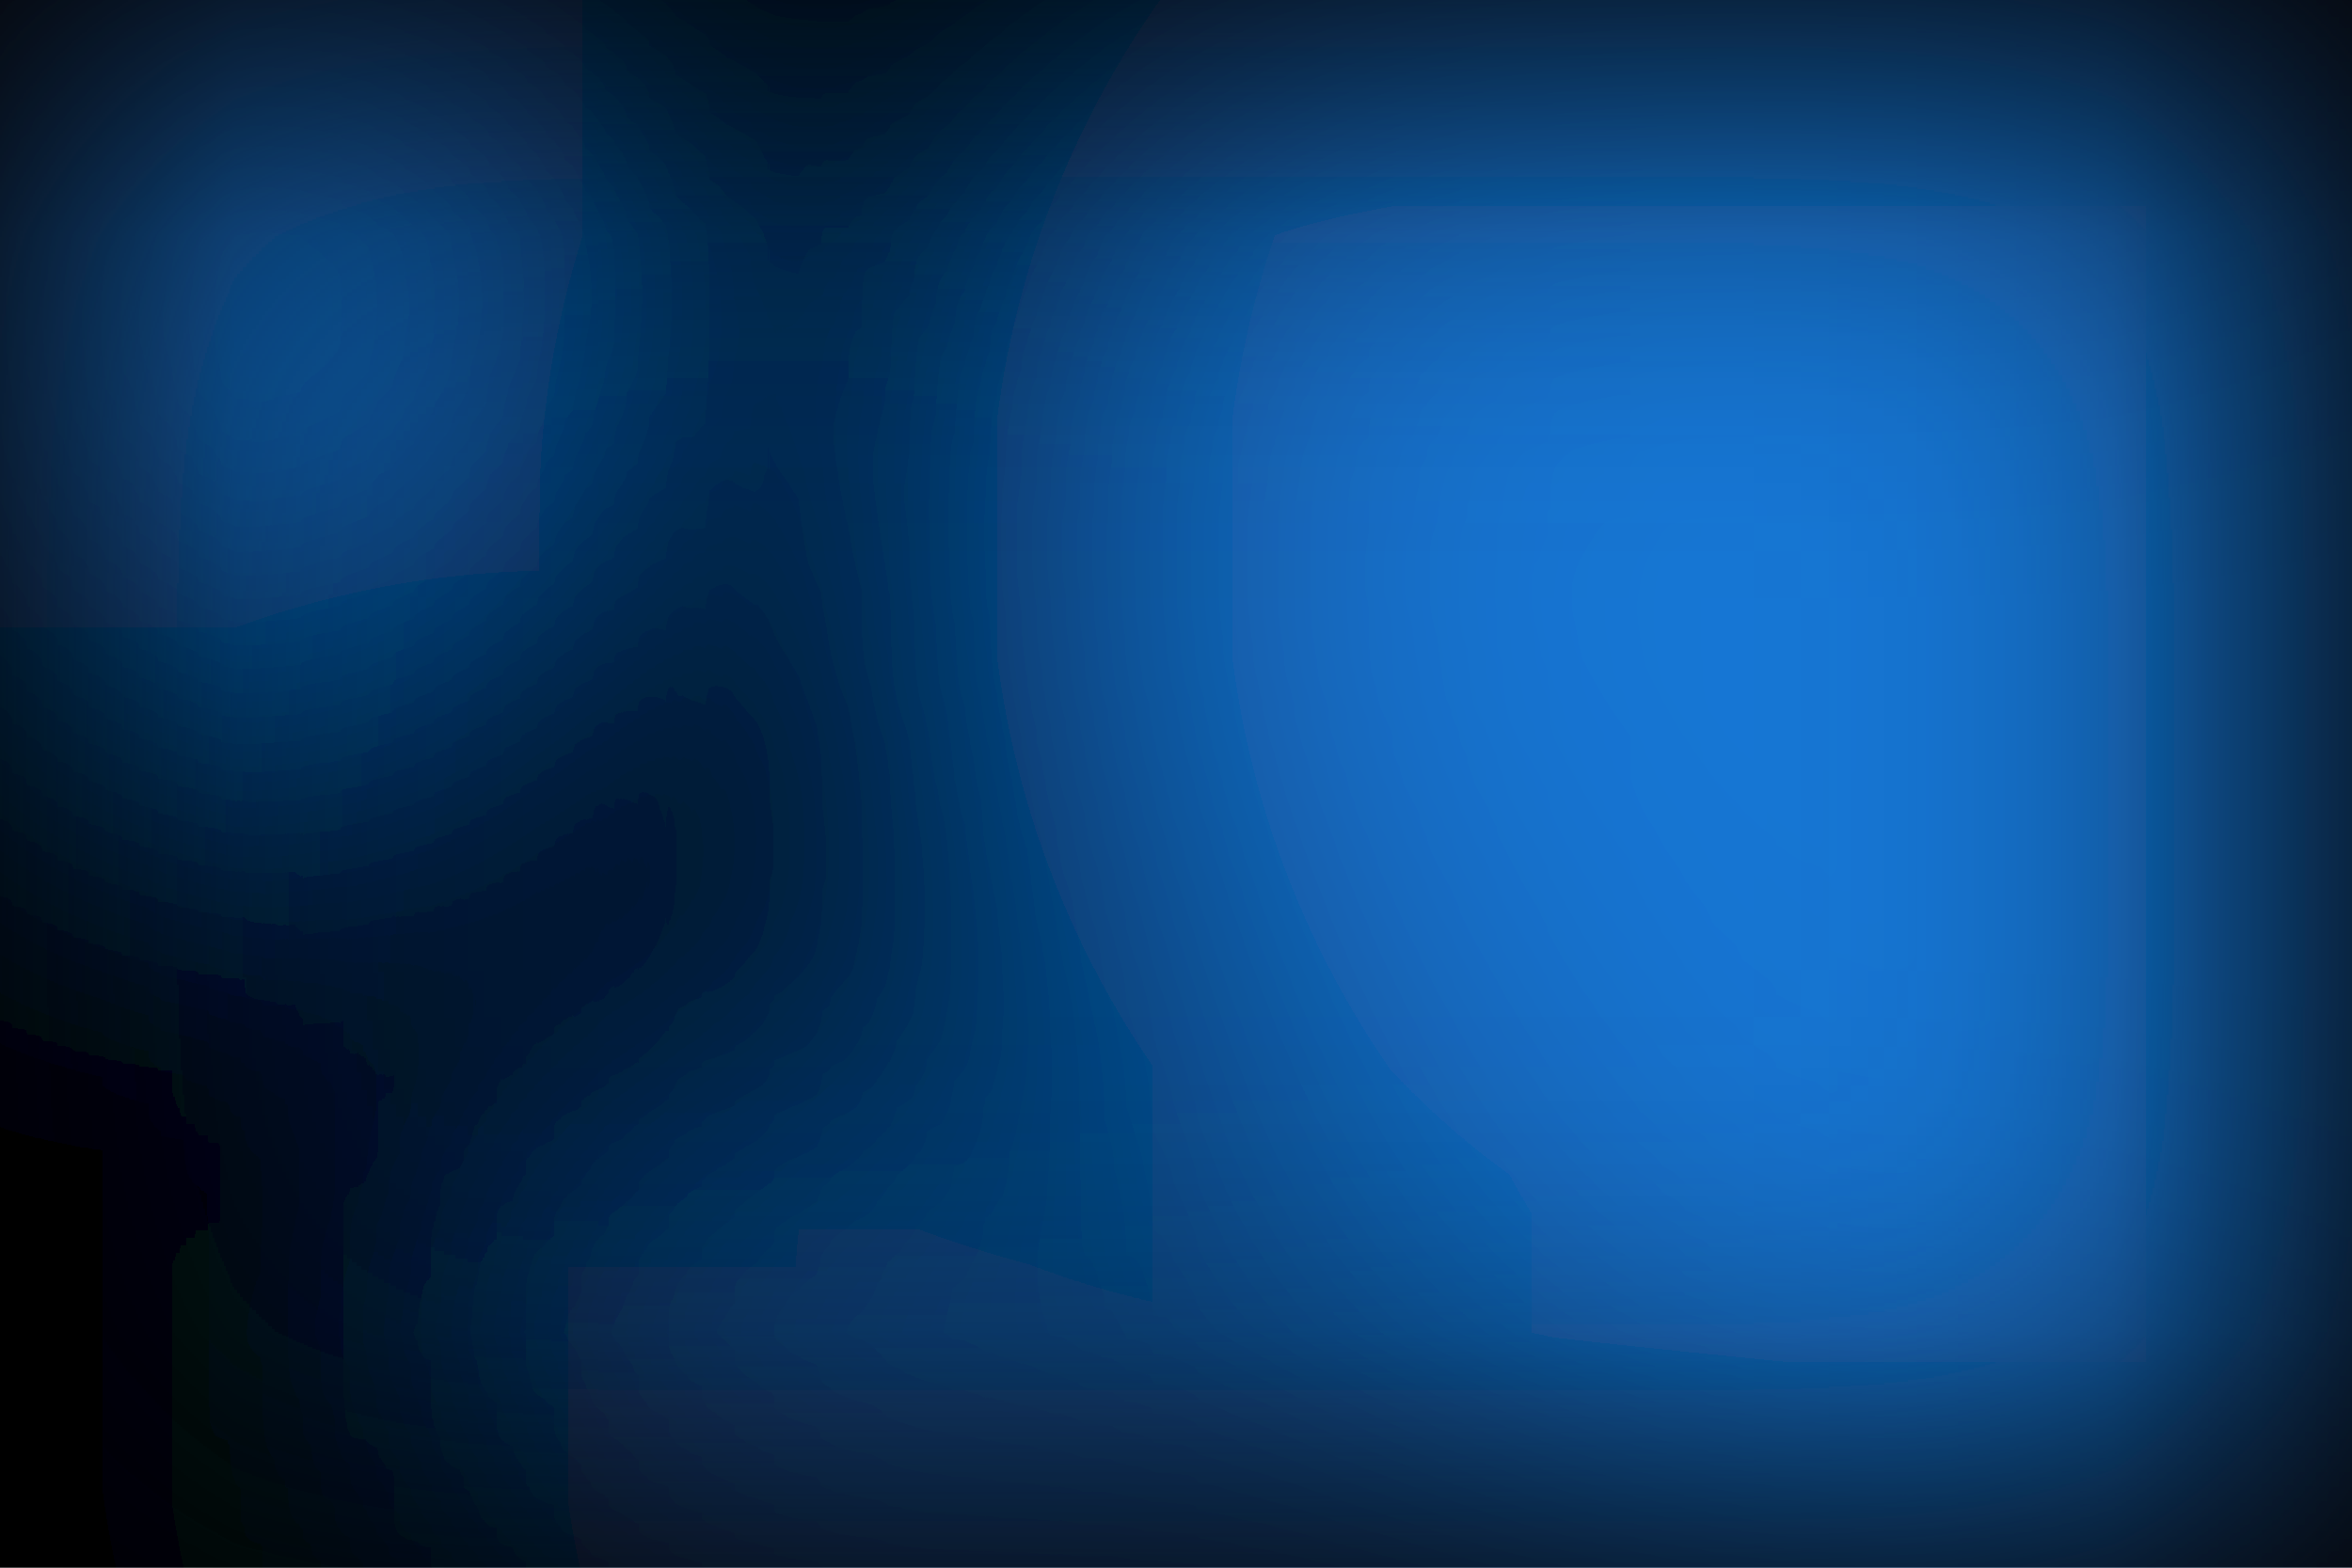
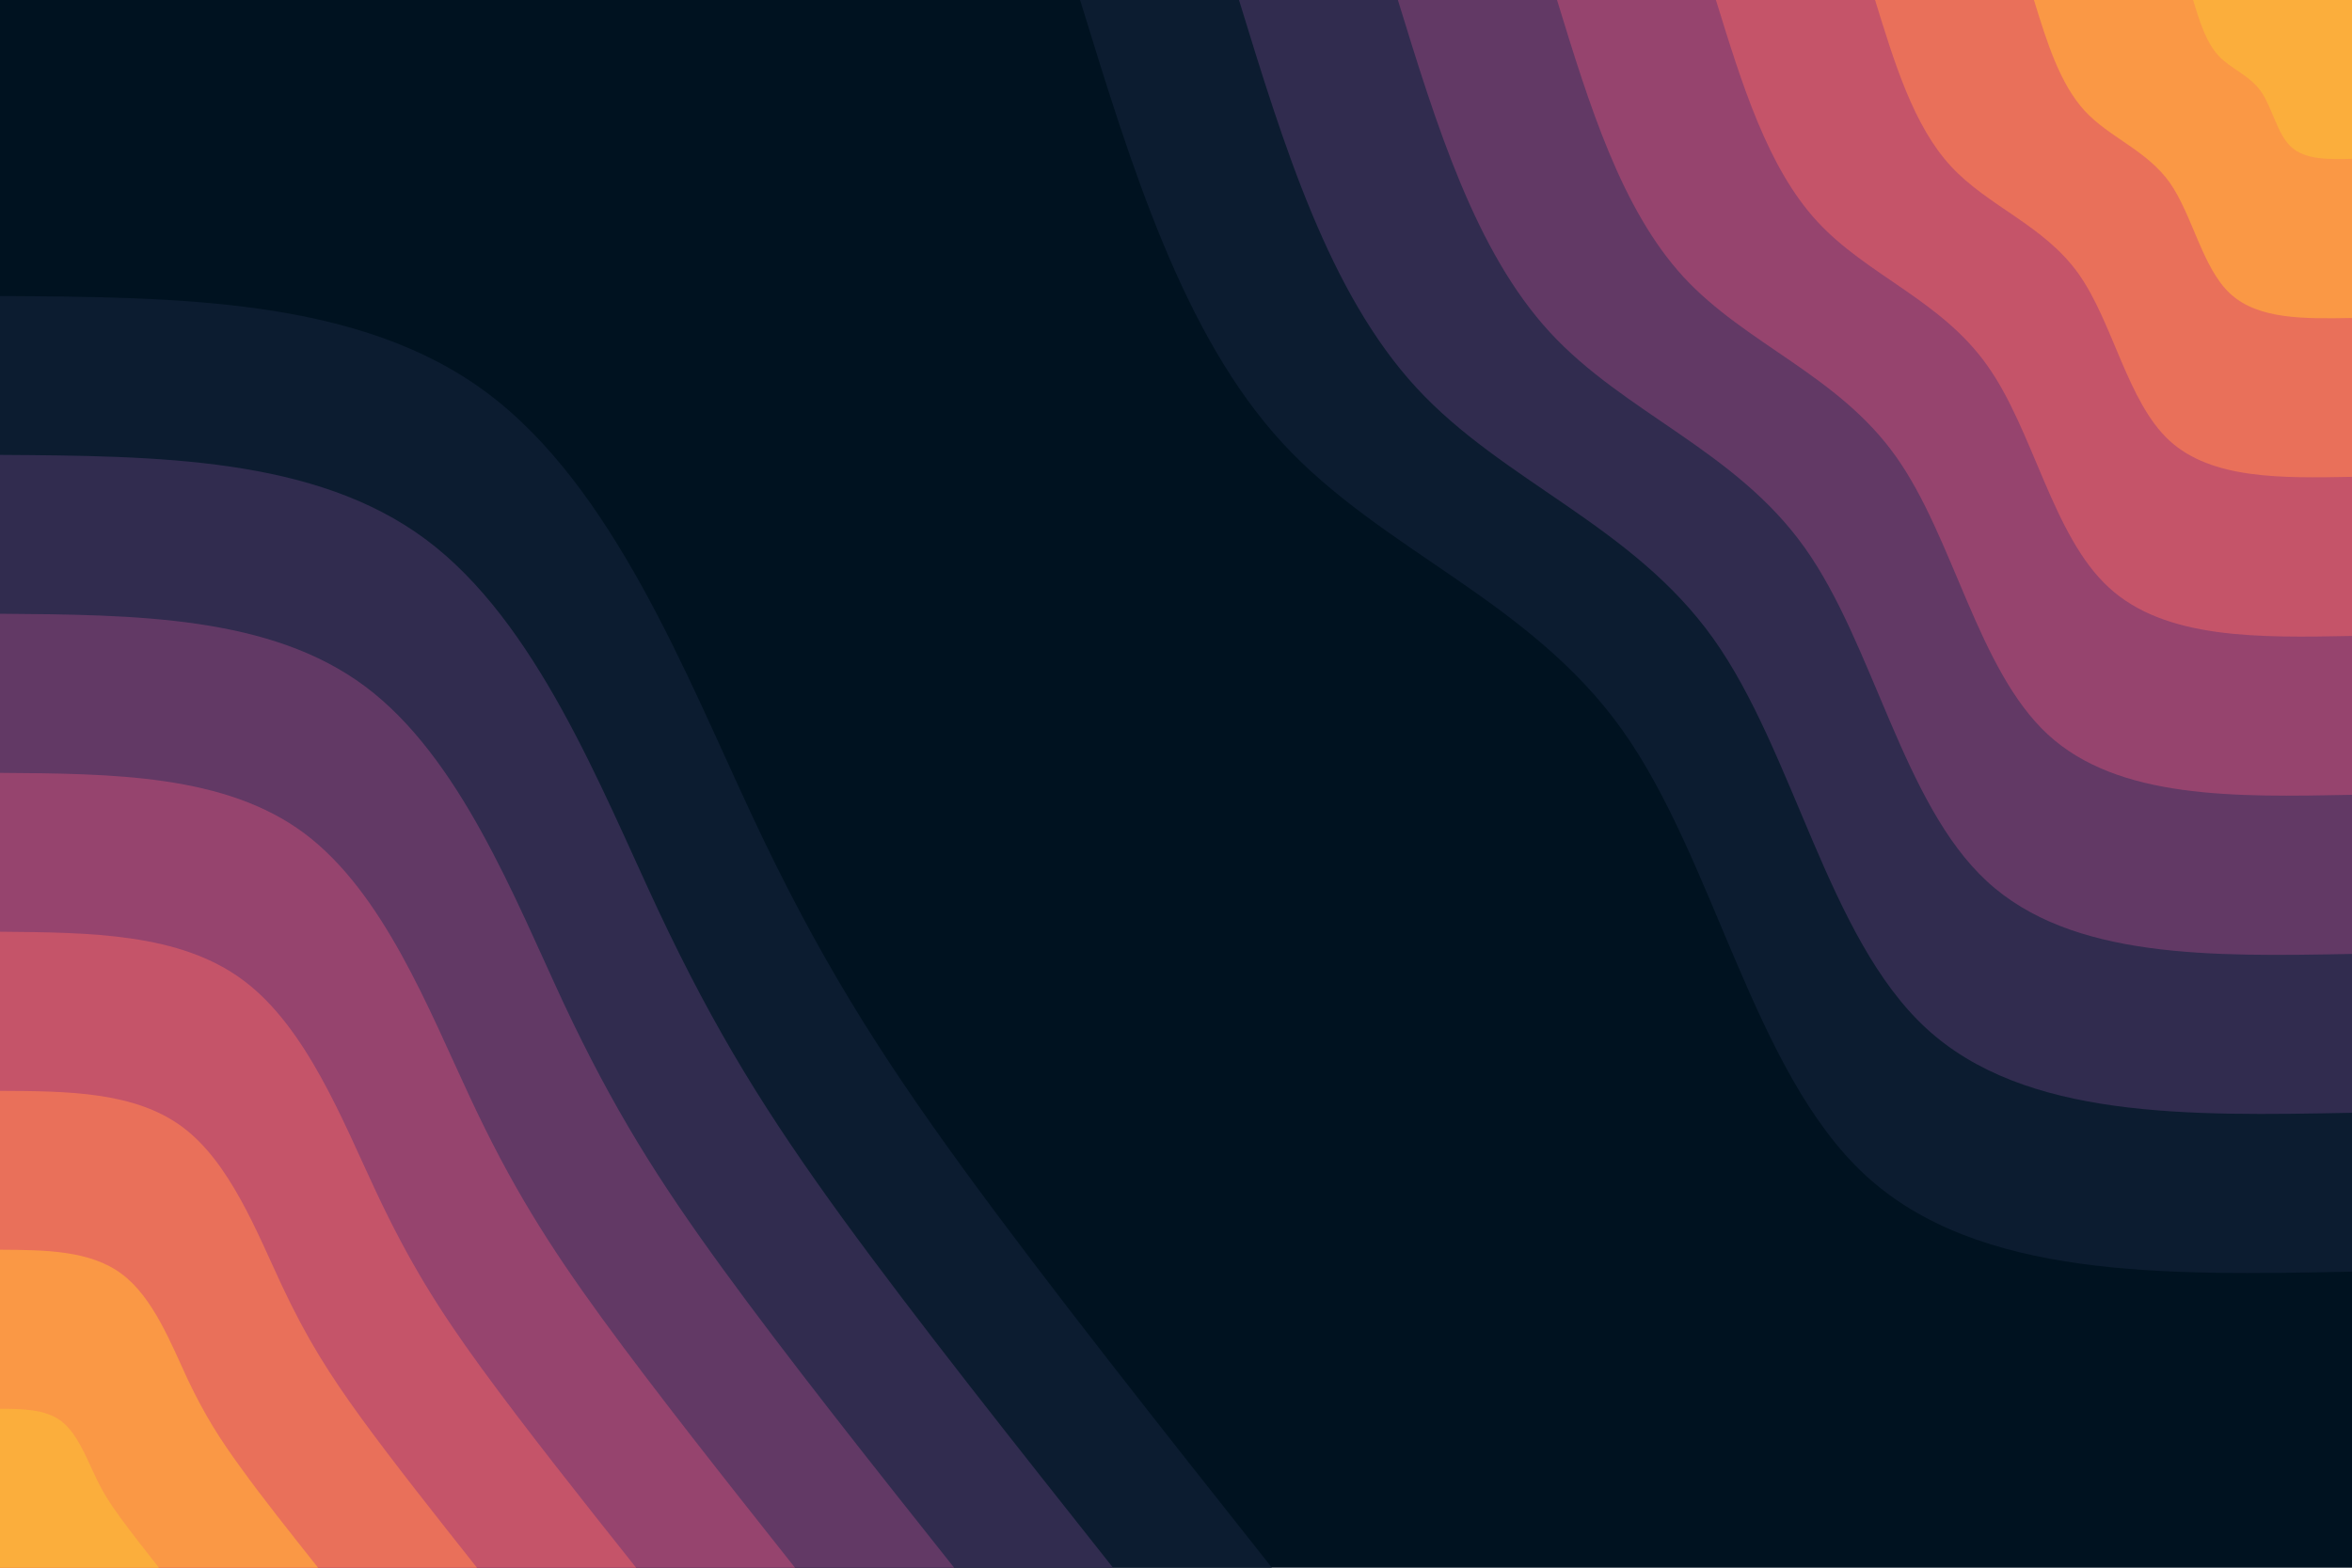
<svg xmlns="http://www.w3.org/2000/svg" id="visual" viewBox="0 0 900 600" width="900" height="600" version="1.1">
+   <rect x="0" y="0" width="900" height="600" fill="#001220" />
  <defs>
-     <filter id="blur1" x="-10%" y="-10%" width="120%" height="120%">
-       <feFlood flood-opacity="0" result="BackgroundImageFix" />
-       <feBlend mode="normal" in="SourceGraphic" in2="BackgroundImageFix" result="shape" />
-       <feGaussianBlur stdDeviation="161" result="effect1_foregroundBlur" />
-     </filter>
+     <linearGradient id="grad1_0" x1="33.3%" y1="0%" x2="100%" y2="100%">
+       <stop offset="20%" stop-color="#fbae3c" stop-opacity="1" />
+       <stop offset="80%" stop-color="#fbae3c" stop-opacity="1" />
+     </linearGradient>
  </defs>
-   <rect width="900" height="600" fill="#000000" />
-   <g filter="url(#blur1)">
-     <circle cx="175" cy="214" fill="#1976d4" r="357" />
-     <circle cx="168" cy="575" fill="#000000" r="357" />
-     <circle cx="865" cy="429" fill="#1976d4" r="357" />
-     <circle cx="616" cy="523" fill="#1976d4" r="357" />
-     <circle cx="518" cy="198" fill="#000000" r="357" />
-     <circle cx="781" cy="206" fill="#1976d4" r="357" />
+   <defs>
+     <linearGradient id="grad1_1" x1="33.3%" y1="0%" x2="100%" y2="100%">
+       <stop offset="20%" stop-color="#fbae3c" stop-opacity="1" />
+       <stop offset="80%" stop-color="#f48350" stop-opacity="1" />
+     </linearGradient>
+   </defs>
+   <defs>
+     <linearGradient id="grad1_2" x1="33.3%" y1="0%" x2="100%" y2="100%">
+       <stop offset="20%" stop-color="#d96162" stop-opacity="1" />
+       <stop offset="80%" stop-color="#f48350" stop-opacity="1" />
+     </linearGradient>
+   </defs>
+   <defs>
+     <linearGradient id="grad1_3" x1="33.3%" y1="0%" x2="100%" y2="100%">
+       <stop offset="20%" stop-color="#d96162" stop-opacity="1" />
+       <stop offset="80%" stop-color="#af4b6d" stop-opacity="1" />
+     </linearGradient>
+   </defs>
+   <defs>
+     <linearGradient id="grad1_4" x1="33.3%" y1="0%" x2="100%" y2="100%">
+       <stop offset="20%" stop-color="#7c3e6b" stop-opacity="1" />
+       <stop offset="80%" stop-color="#af4b6d" stop-opacity="1" />
+     </linearGradient>
+   </defs>
+   <defs>
+     <linearGradient id="grad1_5" x1="33.3%" y1="0%" x2="100%" y2="100%">
+       <stop offset="20%" stop-color="#7c3e6b" stop-opacity="1" />
+       <stop offset="80%" stop-color="#49335c" stop-opacity="1" />
+     </linearGradient>
+   </defs>
+   <defs>
+     <linearGradient id="grad1_6" x1="33.3%" y1="0%" x2="100%" y2="100%">
+       <stop offset="20%" stop-color="#1d2540" stop-opacity="1" />
+       <stop offset="80%" stop-color="#49335c" stop-opacity="1" />
+     </linearGradient>
+   </defs>
+   <defs>
+     <linearGradient id="grad1_7" x1="33.3%" y1="0%" x2="100%" y2="100%">
+       <stop offset="20%" stop-color="#1d2540" stop-opacity="1" />
+       <stop offset="80%" stop-color="#001220" stop-opacity="1" />
+     </linearGradient>
+   </defs>
+   <defs>
+     <linearGradient id="grad2_0" x1="0%" y1="0%" x2="66.7%" y2="100%">
+       <stop offset="20%" stop-color="#fbae3c" stop-opacity="1" />
+       <stop offset="80%" stop-color="#fbae3c" stop-opacity="1" />
+     </linearGradient>
+   </defs>
+   <defs>
+     <linearGradient id="grad2_1" x1="0%" y1="0%" x2="66.7%" y2="100%">
+       <stop offset="20%" stop-color="#f48350" stop-opacity="1" />
+       <stop offset="80%" stop-color="#fbae3c" stop-opacity="1" />
+     </linearGradient>
+   </defs>
+   <defs>
+     <linearGradient id="grad2_2" x1="0%" y1="0%" x2="66.7%" y2="100%">
+       <stop offset="20%" stop-color="#f48350" stop-opacity="1" />
+       <stop offset="80%" stop-color="#d96162" stop-opacity="1" />
+     </linearGradient>
+   </defs>
+   <defs>
+     <linearGradient id="grad2_3" x1="0%" y1="0%" x2="66.7%" y2="100%">
+       <stop offset="20%" stop-color="#af4b6d" stop-opacity="1" />
+       <stop offset="80%" stop-color="#d96162" stop-opacity="1" />
+     </linearGradient>
+   </defs>
+   <defs>
+     <linearGradient id="grad2_4" x1="0%" y1="0%" x2="66.7%" y2="100%">
+       <stop offset="20%" stop-color="#af4b6d" stop-opacity="1" />
+       <stop offset="80%" stop-color="#7c3e6b" stop-opacity="1" />
+     </linearGradient>
+   </defs>
+   <defs>
+     <linearGradient id="grad2_5" x1="0%" y1="0%" x2="66.7%" y2="100%">
+       <stop offset="20%" stop-color="#49335c" stop-opacity="1" />
+       <stop offset="80%" stop-color="#7c3e6b" stop-opacity="1" />
+     </linearGradient>
+   </defs>
+   <defs>
+     <linearGradient id="grad2_6" x1="0%" y1="0%" x2="66.7%" y2="100%">
+       <stop offset="20%" stop-color="#49335c" stop-opacity="1" />
+       <stop offset="80%" stop-color="#1d2540" stop-opacity="1" />
+     </linearGradient>
+   </defs>
+   <defs>
+     <linearGradient id="grad2_7" x1="0%" y1="0%" x2="66.7%" y2="100%">
+       <stop offset="20%" stop-color="#001220" stop-opacity="1" />
+       <stop offset="80%" stop-color="#1d2540" stop-opacity="1" />
+     </linearGradient>
+   </defs>
+   <g transform="translate(900, 0)">
+     <path d="M0 486.7C-71.6 488.1 -143.2 489.5 -186.3 449.7C-229.3 409.9 -243.8 329.1 -279.3 279.3C-314.8 229.5 -371.2 210.9 -409.3 169.5C-447.3 128.2 -467 64.1 -486.7 0L0 0Z" fill="#0c1c30" />
+     <path d="M0 425.9C-62.7 427.1 -125.3 428.3 -163 393.5C-200.7 358.7 -213.4 287.9 -244.4 244.4C-275.4 200.9 -324.8 184.5 -358.1 148.3C-391.4 112.1 -408.7 56.1 -425.9 0L0 0Z" fill="#312c4f" />
+     <path d="M0 365.1C-53.7 366.1 -107.4 367.1 -139.7 337.3C-172 307.5 -182.9 246.8 -209.5 209.5C-236.1 172.2 -278.4 158.2 -307 127.1C-335.5 96.1 -350.3 48.1 -365.1 0L0 0Z" fill="#623965" />
+     <path d="M0 304.2C-44.8 305.1 -89.5 305.9 -116.4 281.1C-143.3 256.2 -152.4 205.7 -174.6 174.6C-196.7 143.5 -232 131.8 -255.8 106C-279.6 80.1 -291.9 40.1 -304.2 0L0 0Z" fill="#96446e" />
+     <path d="M0 243.4C-35.8 244.1 -71.6 244.7 -93.1 224.8C-114.7 205 -121.9 164.5 -139.7 139.7C-157.4 114.8 -185.6 105.4 -204.6 84.8C-223.7 64.1 -233.5 32 -243.4 0L0 0Z" fill="#c55469" />
+     <path d="M0 182.5C-26.9 183 -53.7 183.5 -69.9 168.6C-86 153.7 -91.4 123.4 -104.7 104.7C-118 86.1 -139.2 79.1 -153.5 63.6C-167.8 48.1 -175.1 24 -182.5 0L0 0Z" fill="#e9705a" />
+     <path d="M0 121.7C-17.9 122 -35.8 122.4 -46.6 112.4C-57.3 102.5 -61 82.3 -69.8 69.8C-78.7 57.4 -92.8 52.7 -102.3 42.4C-111.8 32 -116.8 16 -121.7 0L0 0Z" fill="#fa9845" />
+     <path d="M0 60.8C-9 61 -17.9 61.2 -23.3 56.2C-28.7 51.2 -30.5 41.1 -34.9 34.9C-39.3 28.7 -46.4 26.4 -51.2 21.2C-55.9 16 -58.4 8 -60.8 0L0 0Z" fill="#fbae3c" />
+   </g>
+   <g transform="translate(0, 600)">
+     <path d="M0 -486.7C68.9 -486.3 137.9 -485.8 186.3 -449.7C234.7 -413.6 262.5 -341.8 287.8 -287.8C313.1 -233.8 335.9 -197.7 368.6 -152.7C401.4 -107.7 444.1 -53.8 486.7 0L0 0Z" fill="#0c1c30" />
+     <path d="M0 -425.9C60.3 -425.5 120.6 -425.1 163 -393.5C205.3 -361.9 229.7 -299 251.8 -251.8C274 -204.6 293.9 -173 322.5 -133.6C351.2 -94.2 388.6 -47.1 425.9 0L0 0Z" fill="#312c4f" />
+     <path d="M0 -365.1C51.7 -364.7 103.4 -364.4 139.7 -337.3C176 -310.2 196.9 -256.3 215.8 -215.8C234.8 -175.4 251.9 -148.3 276.5 -114.5C301 -80.8 333 -40.4 365.1 0L0 0Z" fill="#623965" />
+     <path d="M0 -304.2C43.1 -303.9 86.2 -303.6 116.4 -281.1C146.7 -258.5 164.1 -213.6 179.9 -179.9C195.7 -146.1 209.9 -123.6 230.4 -95.4C250.9 -67.3 277.5 -33.7 304.2 0L0 0Z" fill="#96446e" />
+     <path d="M0 -243.4C34.5 -243.1 68.9 -242.9 93.1 -224.8C117.3 -206.8 131.2 -170.9 143.9 -143.9C156.6 -116.9 167.9 -98.8 184.3 -76.3C200.7 -53.8 222 -26.9 243.4 0L0 0Z" fill="#c55469" />
+     <path d="M0 -182.5C25.9 -182.4 51.7 -182.2 69.9 -168.6C88 -155.1 98.4 -128.2 107.9 -107.9C117.4 -87.7 126 -74.1 138.2 -57.3C150.5 -40.4 166.5 -20.2 182.5 0L0 0Z" fill="#e9705a" />
+     <path d="M0 -121.7C17.2 -121.6 34.5 -121.5 46.6 -112.4C58.7 -103.4 65.6 -85.4 71.9 -71.9C78.3 -58.5 84 -49.4 92.2 -38.2C100.3 -26.9 111 -13.5 121.7 0L0 0Z" fill="#fa9845" />
+     <path d="M0 -60.8C8.6 -60.8 17.2 -60.7 23.3 -56.2C29.3 -51.7 32.8 -42.7 36 -36C39.1 -29.2 42 -24.7 46.1 -19.1C50.2 -13.5 55.5 -6.7 60.8 0L0 0Z" fill="#fbae3c" />
  </g>
</svg>
